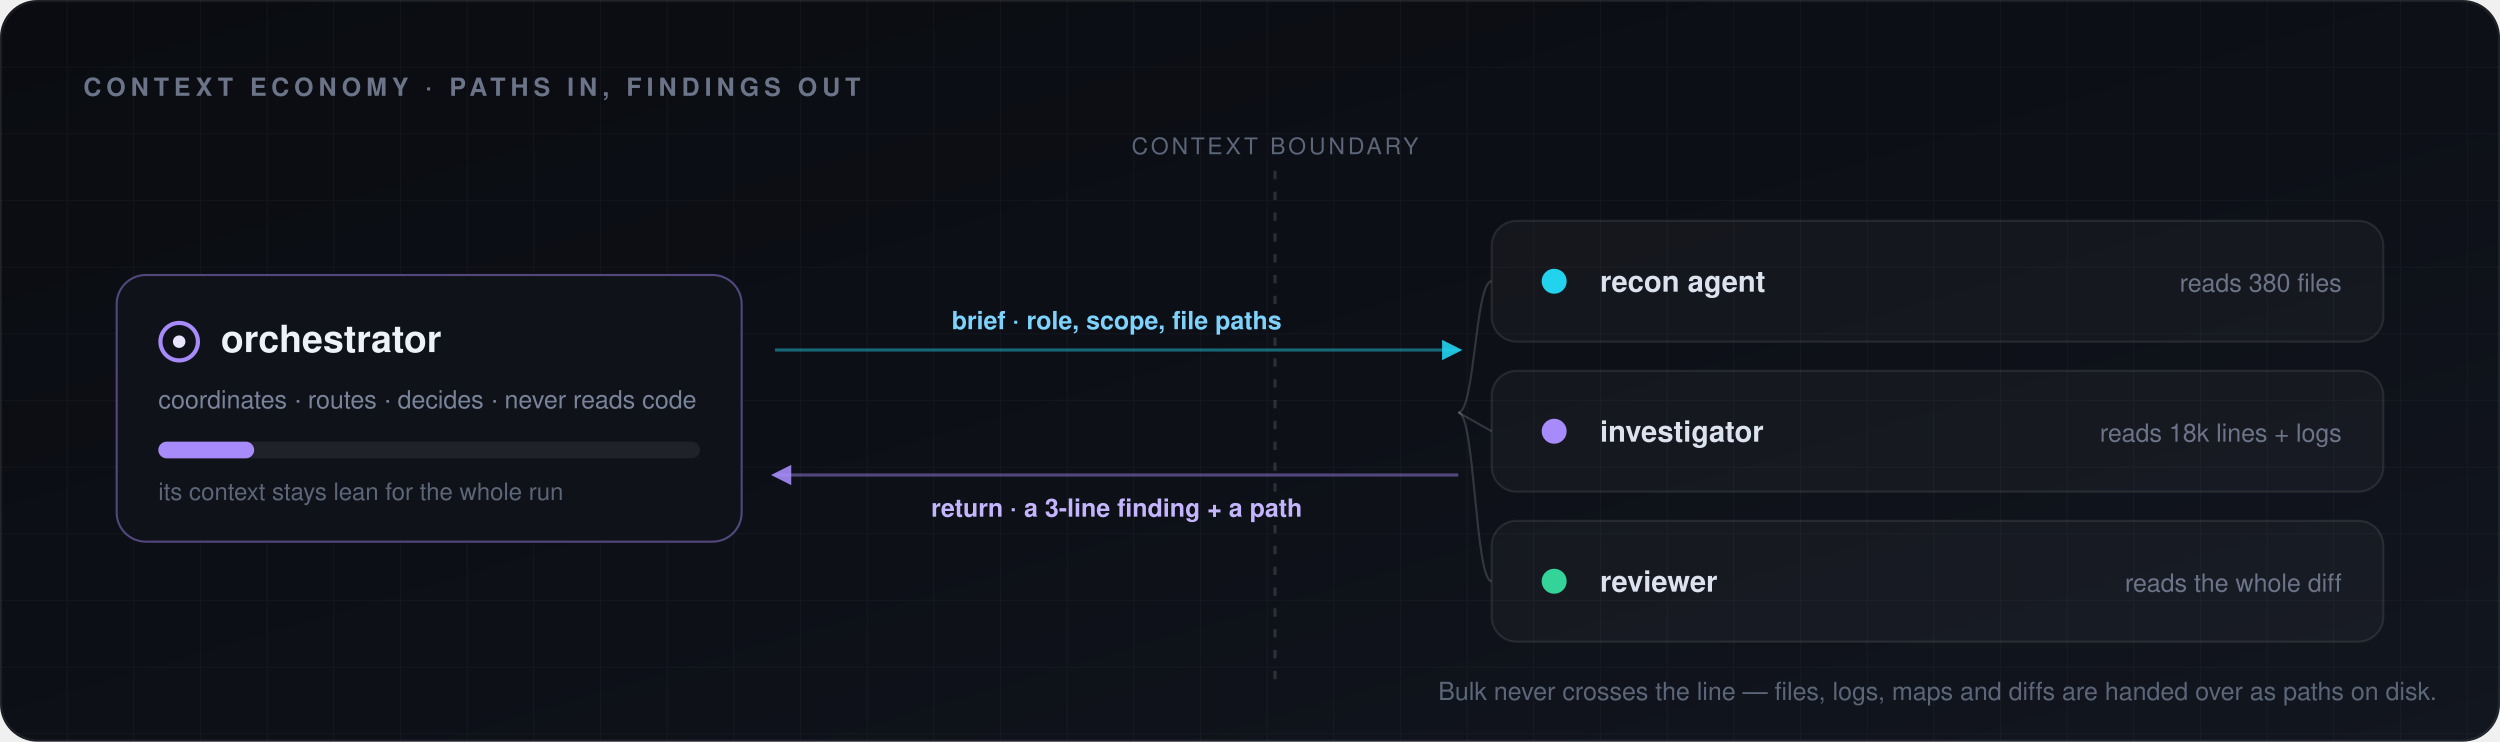
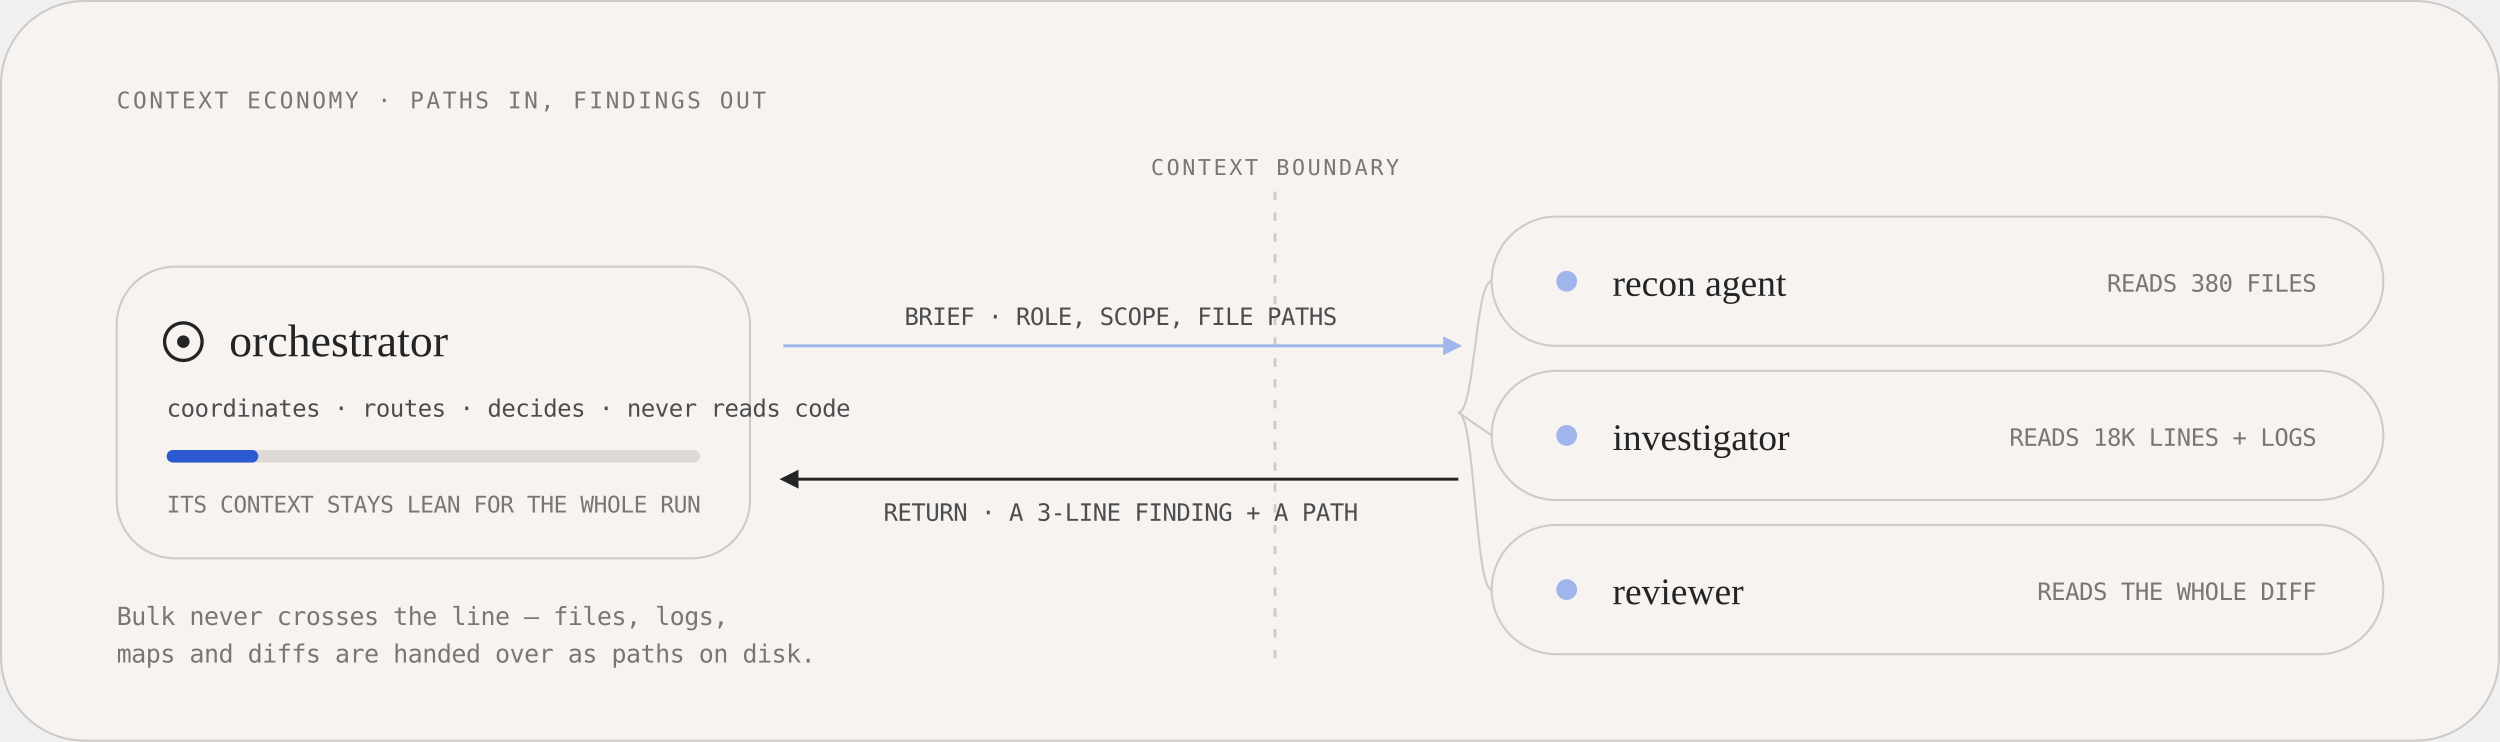
<svg xmlns="http://www.w3.org/2000/svg" width="1200" height="356" viewBox="0 0 1200 356" role="img" aria-label="Context economy: the orchestrator sends briefs containing only file paths and receives distilled findings, while all bulk material stays inside the sub-agents">
  <defs>
-     <linearGradient id="bg" x1="0" y1="0" x2="1" y2="1">
-       <stop offset="0%" stop-color="#0A0C11" />
-       <stop offset="55%" stop-color="#0D1017" />
-       <stop offset="100%" stop-color="#12161F" />
-     </linearGradient>
-     <pattern id="grid" width="32" height="32" patternUnits="userSpaceOnUse">
-       <path d="M32 0H0V32" fill="none" stroke="#FFFFFF" stroke-opacity="0.028" stroke-width="1" />
-     </pattern>
-     <marker id="mc" viewBox="0 0 10 10" refX="8" refY="5" markerWidth="6.5" markerHeight="6.5" orient="auto">
-       <path d="M0 0 L10 5 L0 10 z" fill="#22D3EE" fill-opacity="0.9" />
+     <marker id="out" viewBox="0 0 10 10" refX="8" refY="5" markerWidth="6.5" markerHeight="6.5" orient="auto">
+       <path d="M0 0 L10 5 L0 10 z" fill="#A0B5EB" />
    </marker>
-     <marker id="mv" viewBox="0 0 10 10" refX="8" refY="5" markerWidth="6.5" markerHeight="6.5" orient="auto">
-       <path d="M0 0 L10 5 L0 10 z" fill="#A78BFA" fill-opacity="0.9" />
+     <marker id="back" viewBox="0 0 10 10" refX="8" refY="5" markerWidth="6.5" markerHeight="6.5" orient="auto">
+       <path d="M0 0 L10 5 L0 10 z" fill="#242424" />
    </marker>
  </defs>
-   <rect width="1200" height="356" rx="18" fill="url(#bg)" />
-   <rect width="1200" height="356" rx="18" fill="url(#grid)" />
-   <rect x="0.5" y="0.5" width="1199" height="355" rx="18" fill="none" stroke="#FFFFFF" stroke-opacity="0.07" />
-   <g font-family="ui-sans-serif, -apple-system, BlinkMacSystemFont, 'Segoe UI', Helvetica, Arial, sans-serif">
-     <text x="40" y="46" fill="#6B7488" font-size="12" font-weight="700" letter-spacing="2.4">CONTEXT ECONOMY · PATHS IN, FINDINGS OUT</text>
-     <line x1="612" y1="82" x2="612" y2="330" stroke="#FFFFFF" stroke-opacity="0.13" stroke-width="1.5" stroke-dasharray="4 6" />
-     <text x="612" y="74" fill="#5C6679" font-size="11" letter-spacing="1.4" text-anchor="middle">CONTEXT BOUNDARY</text>
-     <rect x="56" y="132" width="300" height="128" rx="14" fill="#0F1219" stroke="#A78BFA" stroke-opacity="0.45" />
-     <circle cx="86" cy="164" r="9" fill="#0F1219" stroke="#A78BFA" stroke-width="2" />
-     <circle cx="86" cy="164" r="3" fill="#E9E4FF" />
-     <text x="106" y="169" fill="#EDF1F8" font-size="18" font-weight="600">orchestrator</text>
-     <text x="76" y="196" fill="#79839A" font-size="12">coordinates · routes · decides · never reads code</text>
-     <rect x="76" y="212" width="260" height="8" rx="4" fill="#FFFFFF" fill-opacity="0.07" />
-     <rect x="76" y="212" width="46" height="8" rx="4" fill="#A78BFA" />
-     <text x="76" y="240" fill="#5C6679" font-size="11.5">its context stays lean for the whole run</text>
-     <line x1="372" y1="168" x2="700" y2="168" stroke="#22D3EE" stroke-opacity="0.45" stroke-width="1.5" marker-end="url(#mc)" />
-     <text x="536" y="158" fill="#7DD3FC" font-size="12" font-weight="600" text-anchor="middle">brief · role, scope, file paths</text>
-     <line x1="700" y1="228" x2="372" y2="228" stroke="#A78BFA" stroke-opacity="0.45" stroke-width="1.5" marker-end="url(#mv)" />
-     <text x="536" y="248" fill="#C4B5FD" font-size="12" font-weight="600" text-anchor="middle">return · a 3-line finding + a path</text>
+   <rect width="1200" height="356" rx="40" fill="#F6F3F1" />
+   <rect x="0.5" y="0.5" width="1199" height="355" rx="40" fill="none" stroke="#CECAC8" />
+   <g font-family="ui-monospace, SFMono-Regular, Menlo, Consolas, monospace">
+     <text x="56" y="52" fill="#797776" font-size="11" letter-spacing="1.2">CONTEXT ECONOMY · PATHS IN, FINDINGS OUT</text>
+     <line x1="612" y1="92" x2="612" y2="316" stroke="#CECAC8" stroke-width="1.4" stroke-dasharray="4 6" />
+     <text x="612" y="84" fill="#797776" font-size="10.5" letter-spacing="1.2" text-anchor="middle">CONTEXT BOUNDARY</text>
+     <rect x="56" y="128" width="304" height="140" rx="28" fill="#F6F3F1" stroke="#CECAC8" />
+     <circle cx="88" cy="164" r="9" fill="#F6F3F1" stroke="#242424" stroke-width="1.6" />
+     <circle cx="88" cy="164" r="3" fill="#242424" />
+     <text x="110" y="171" fill="#242424" font-size="22" font-family="Georgia, 'Times New Roman', Times, serif">orchestrator</text>
+     <text x="80" y="200" fill="#4E4D4D" font-size="11.5" letter-spacing="-0.23">coordinates · routes · decides · never reads code</text>
+     <rect x="80" y="216" width="256" height="6" rx="3" fill="#DED9D6" />
+     <rect x="80" y="216" width="44" height="6" rx="3" fill="#2B59D1" />
+     <text x="80" y="246" fill="#797776" font-size="11" letter-spacing="-0.22">ITS CONTEXT STAYS LEAN FOR THE WHOLE RUN</text>
+     <line x1="376" y1="166" x2="700" y2="166" stroke="#A0B5EB" stroke-width="1.4" marker-end="url(#out)" />
+     <text x="538" y="156" fill="#4E4D4D" font-size="11.5" letter-spacing="-0.23" text-anchor="middle">BRIEF · ROLE, SCOPE, FILE PATHS</text>
+     <line x1="700" y1="230" x2="376" y2="230" stroke="#242424" stroke-width="1.4" marker-end="url(#back)" />
+     <text x="538" y="250" fill="#4E4D4D" font-size="11.5" letter-spacing="-0.23" text-anchor="middle">RETURN · A 3-LINE FINDING + A PATH</text>
    <g>
-       <rect x="716" y="106" width="428" height="58" rx="12" fill="#FFFFFF" fill-opacity="0.035" stroke="#FFFFFF" stroke-opacity="0.09" />
-       <circle cx="746" cy="135" r="6" fill="#22D3EE" />
-       <text x="768" y="140" fill="#DCE3EF" font-size="14" font-weight="600">recon agent</text>
-       <text x="1124" y="140" fill="#6B7488" font-size="12" text-anchor="end">reads 380 files</text>
-       <rect x="716" y="178" width="428" height="58" rx="12" fill="#FFFFFF" fill-opacity="0.035" stroke="#FFFFFF" stroke-opacity="0.09" />
-       <circle cx="746" cy="207" r="6" fill="#A78BFA" />
-       <text x="768" y="212" fill="#DCE3EF" font-size="14" font-weight="600">investigator</text>
-       <text x="1124" y="212" fill="#6B7488" font-size="12" text-anchor="end">reads 18k lines + logs</text>
-       <rect x="716" y="250" width="428" height="58" rx="12" fill="#FFFFFF" fill-opacity="0.035" stroke="#FFFFFF" stroke-opacity="0.09" />
-       <circle cx="746" cy="279" r="6" fill="#34D399" />
-       <text x="768" y="284" fill="#DCE3EF" font-size="14" font-weight="600">reviewer</text>
-       <text x="1124" y="284" fill="#6B7488" font-size="12" text-anchor="end">reads the whole diff</text>
+       <rect x="716" y="104" width="428" height="62" rx="31" fill="#F6F3F1" stroke="#CECAC8" />
+       <circle cx="752" cy="135" r="5" fill="#A0B5EB" />
+       <text x="774" y="142" fill="#242424" font-size="18" font-family="Georgia, 'Times New Roman', Times, serif">recon agent</text>
+       <text x="1112" y="140" fill="#797776" font-size="11.5" letter-spacing="-0.23" text-anchor="end">READS 380 FILES</text>
+       <rect x="716" y="178" width="428" height="62" rx="31" fill="#F6F3F1" stroke="#CECAC8" />
+       <circle cx="752" cy="209" r="5" fill="#A0B5EB" />
+       <text x="774" y="216" fill="#242424" font-size="18" font-family="Georgia, 'Times New Roman', Times, serif">investigator</text>
+       <text x="1112" y="214" fill="#797776" font-size="11.5" letter-spacing="-0.23" text-anchor="end">READS 18K LINES + LOGS</text>
+       <rect x="716" y="252" width="428" height="62" rx="31" fill="#F6F3F1" stroke="#CECAC8" />
+       <circle cx="752" cy="283" r="5" fill="#A0B5EB" />
+       <text x="774" y="290" fill="#242424" font-size="18" font-family="Georgia, 'Times New Roman', Times, serif">reviewer</text>
+       <text x="1112" y="288" fill="#797776" font-size="11.5" letter-spacing="-0.23" text-anchor="end">READS THE WHOLE DIFF</text>
    </g>
-     <g stroke="#FFFFFF" stroke-opacity="0.16" fill="none">
+     <g stroke="#CECAC8" fill="none">
      <path d="M700 198 C 708 198, 708 135, 716 135" />
-       <path d="M700 198 L 716 207" />
-       <path d="M700 198 C 708 198, 708 279, 716 279" />
+       <path d="M700 198 L 716 209" />
+       <path d="M700 198 C 708 198, 708 283, 716 283" />
    </g>
-     <text x="930" y="336" fill="#5C6679" font-size="12" text-anchor="middle">Bulk never crosses the line — files, logs, maps and diffs are handed over as paths on disk.</text>
+     <text x="56" y="300" fill="#797776" font-size="12" letter-spacing="-0.24">Bulk never crosses the line — files, logs,</text>
+     <text x="56" y="318" fill="#797776" font-size="12" letter-spacing="-0.24">maps and diffs are handed over as paths on disk.</text>
  </g>
</svg>
